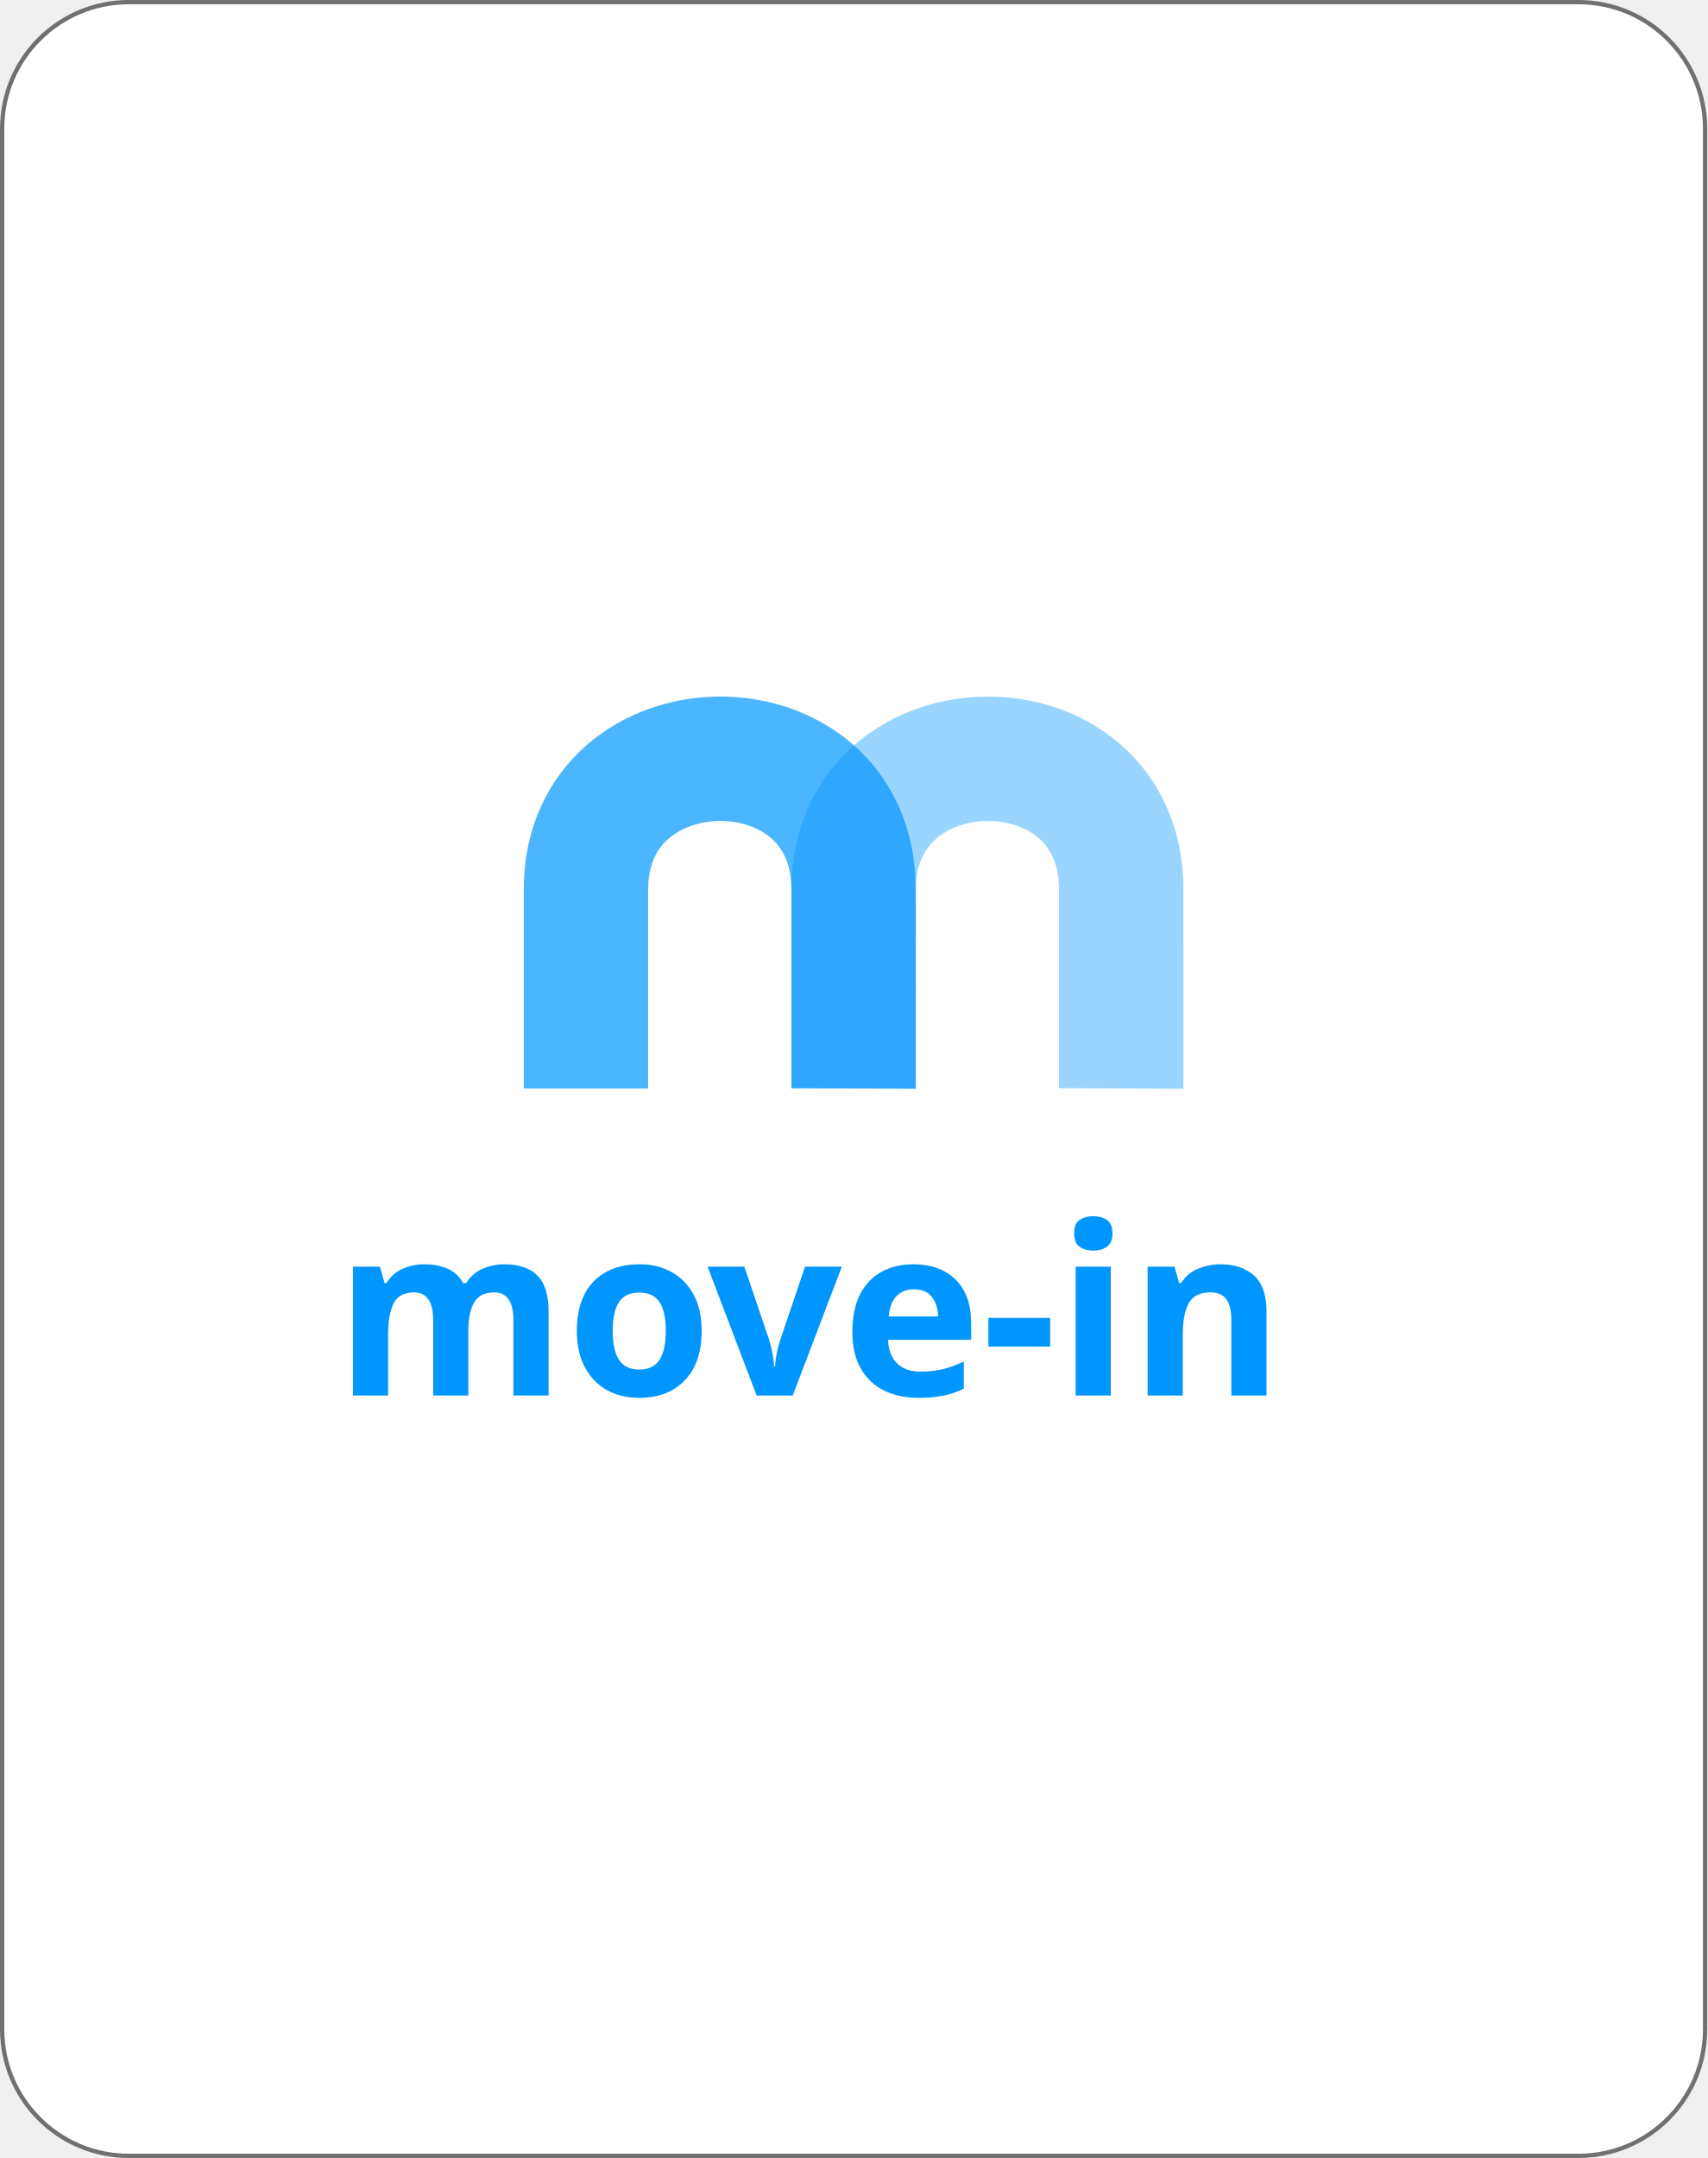
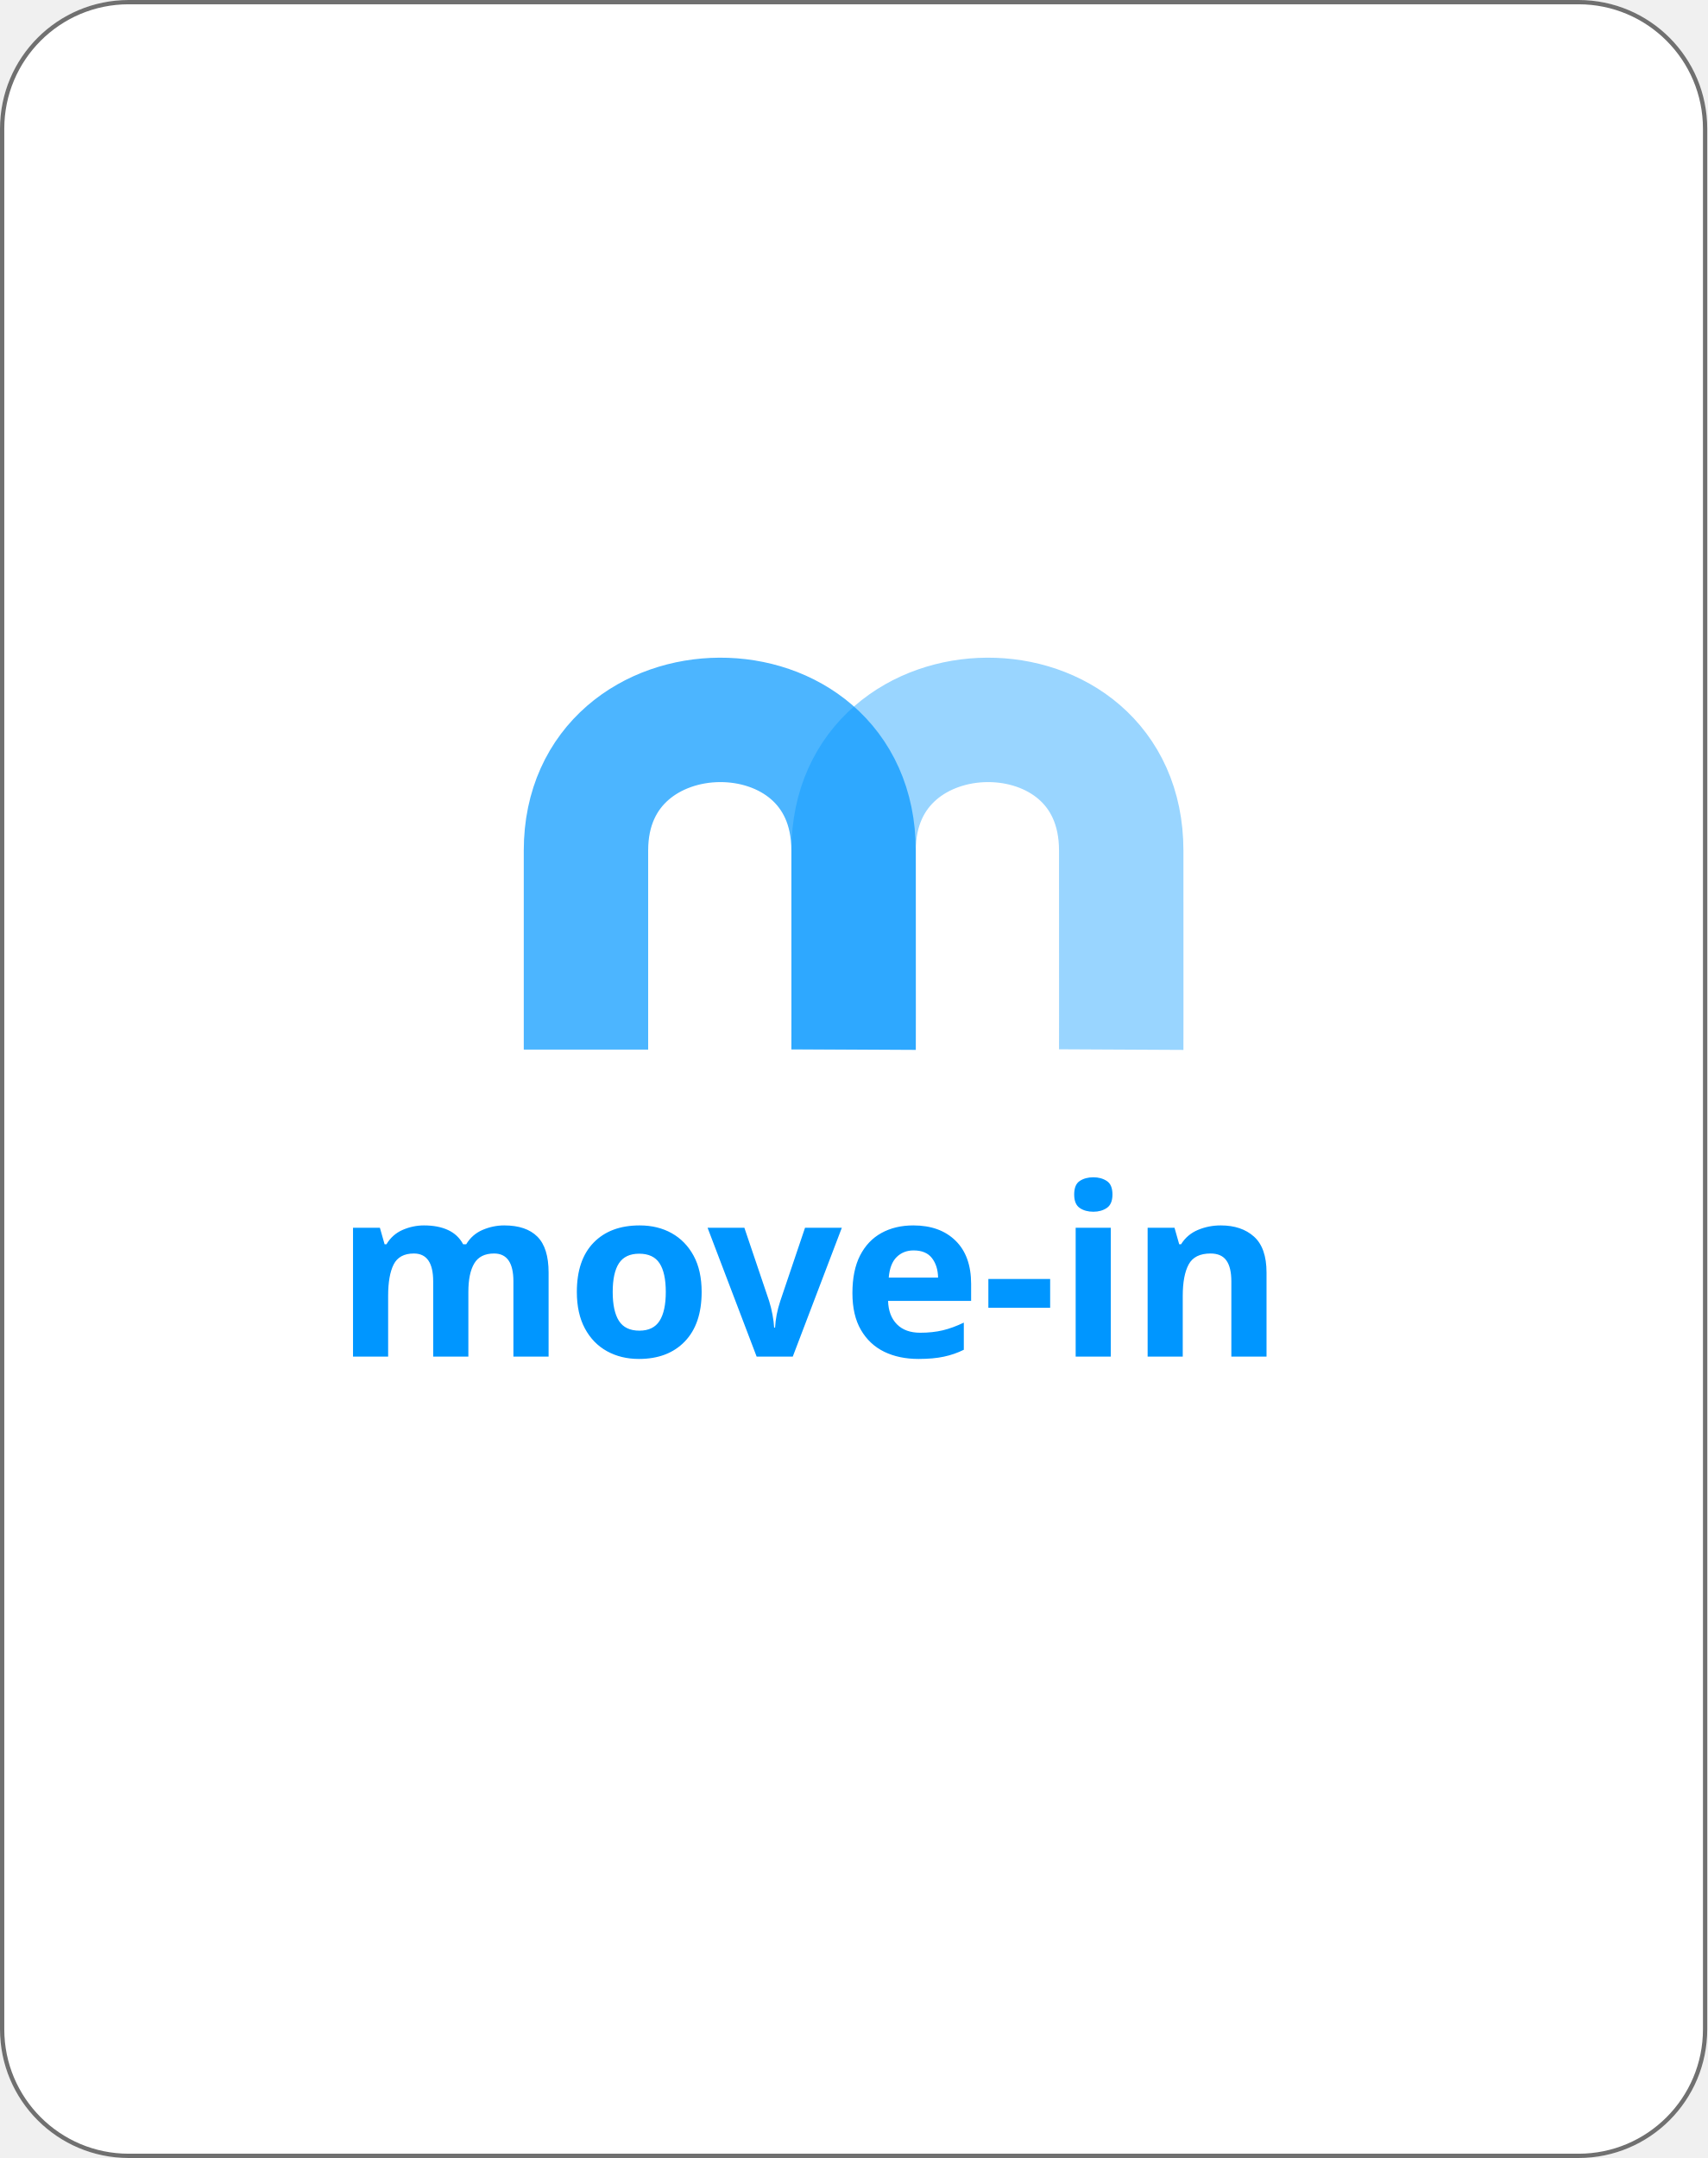
<svg xmlns="http://www.w3.org/2000/svg" id="move" width="398" height="503" viewBox="0 0 398 503">
  <g id="Rectangle_6" data-name="Rectangle 6" fill="#fff" stroke="#707070" stroke-width="1">
    <rect width="398" height="503" rx="30" stroke="none" />
    <rect x="0.5" y="0.5" width="397" height="502" rx="29.5" fill="none" />
  </g>
  <rect id="Rectangle_56" data-name="Rectangle 56" width="398" height="503" rx="30" fill="#ececec" opacity="0" />
-   <g id="Move-in_logo" data-name="Move-in logo" transform="translate(-960 -1889)">
+   <g id="Move-in_logo" data-name="Move-in logo" transform="translate(-960 -1898.063)">
    <path id="Path_9" data-name="Path 9" d="M-21362-18366.281s.029-5.541,0-46.418-62.383-40.279-62.383,0v46.418" transform="translate(22583.383 20508.992)" fill="none" stroke="#0096ff" stroke-width="29" opacity="0.4" />
    <path id="Path_8" data-name="Path 8" d="M-21362-18366.281s.029-5.541,0-46.418-62.383-40.279-62.383,0v46.418" transform="translate(22520.986 20508.992)" fill="none" stroke="#0096ff" stroke-width="29" opacity="0.7" />
    <text id="move-in" transform="translate(1038 2214.268)" fill="#0096ff" font-size="55" font-family="Poppins-SemiBold, Poppins" font-weight="600">
      <tspan x="0" y="0">move-in</tspan>
    </text>
  </g>
</svg>
